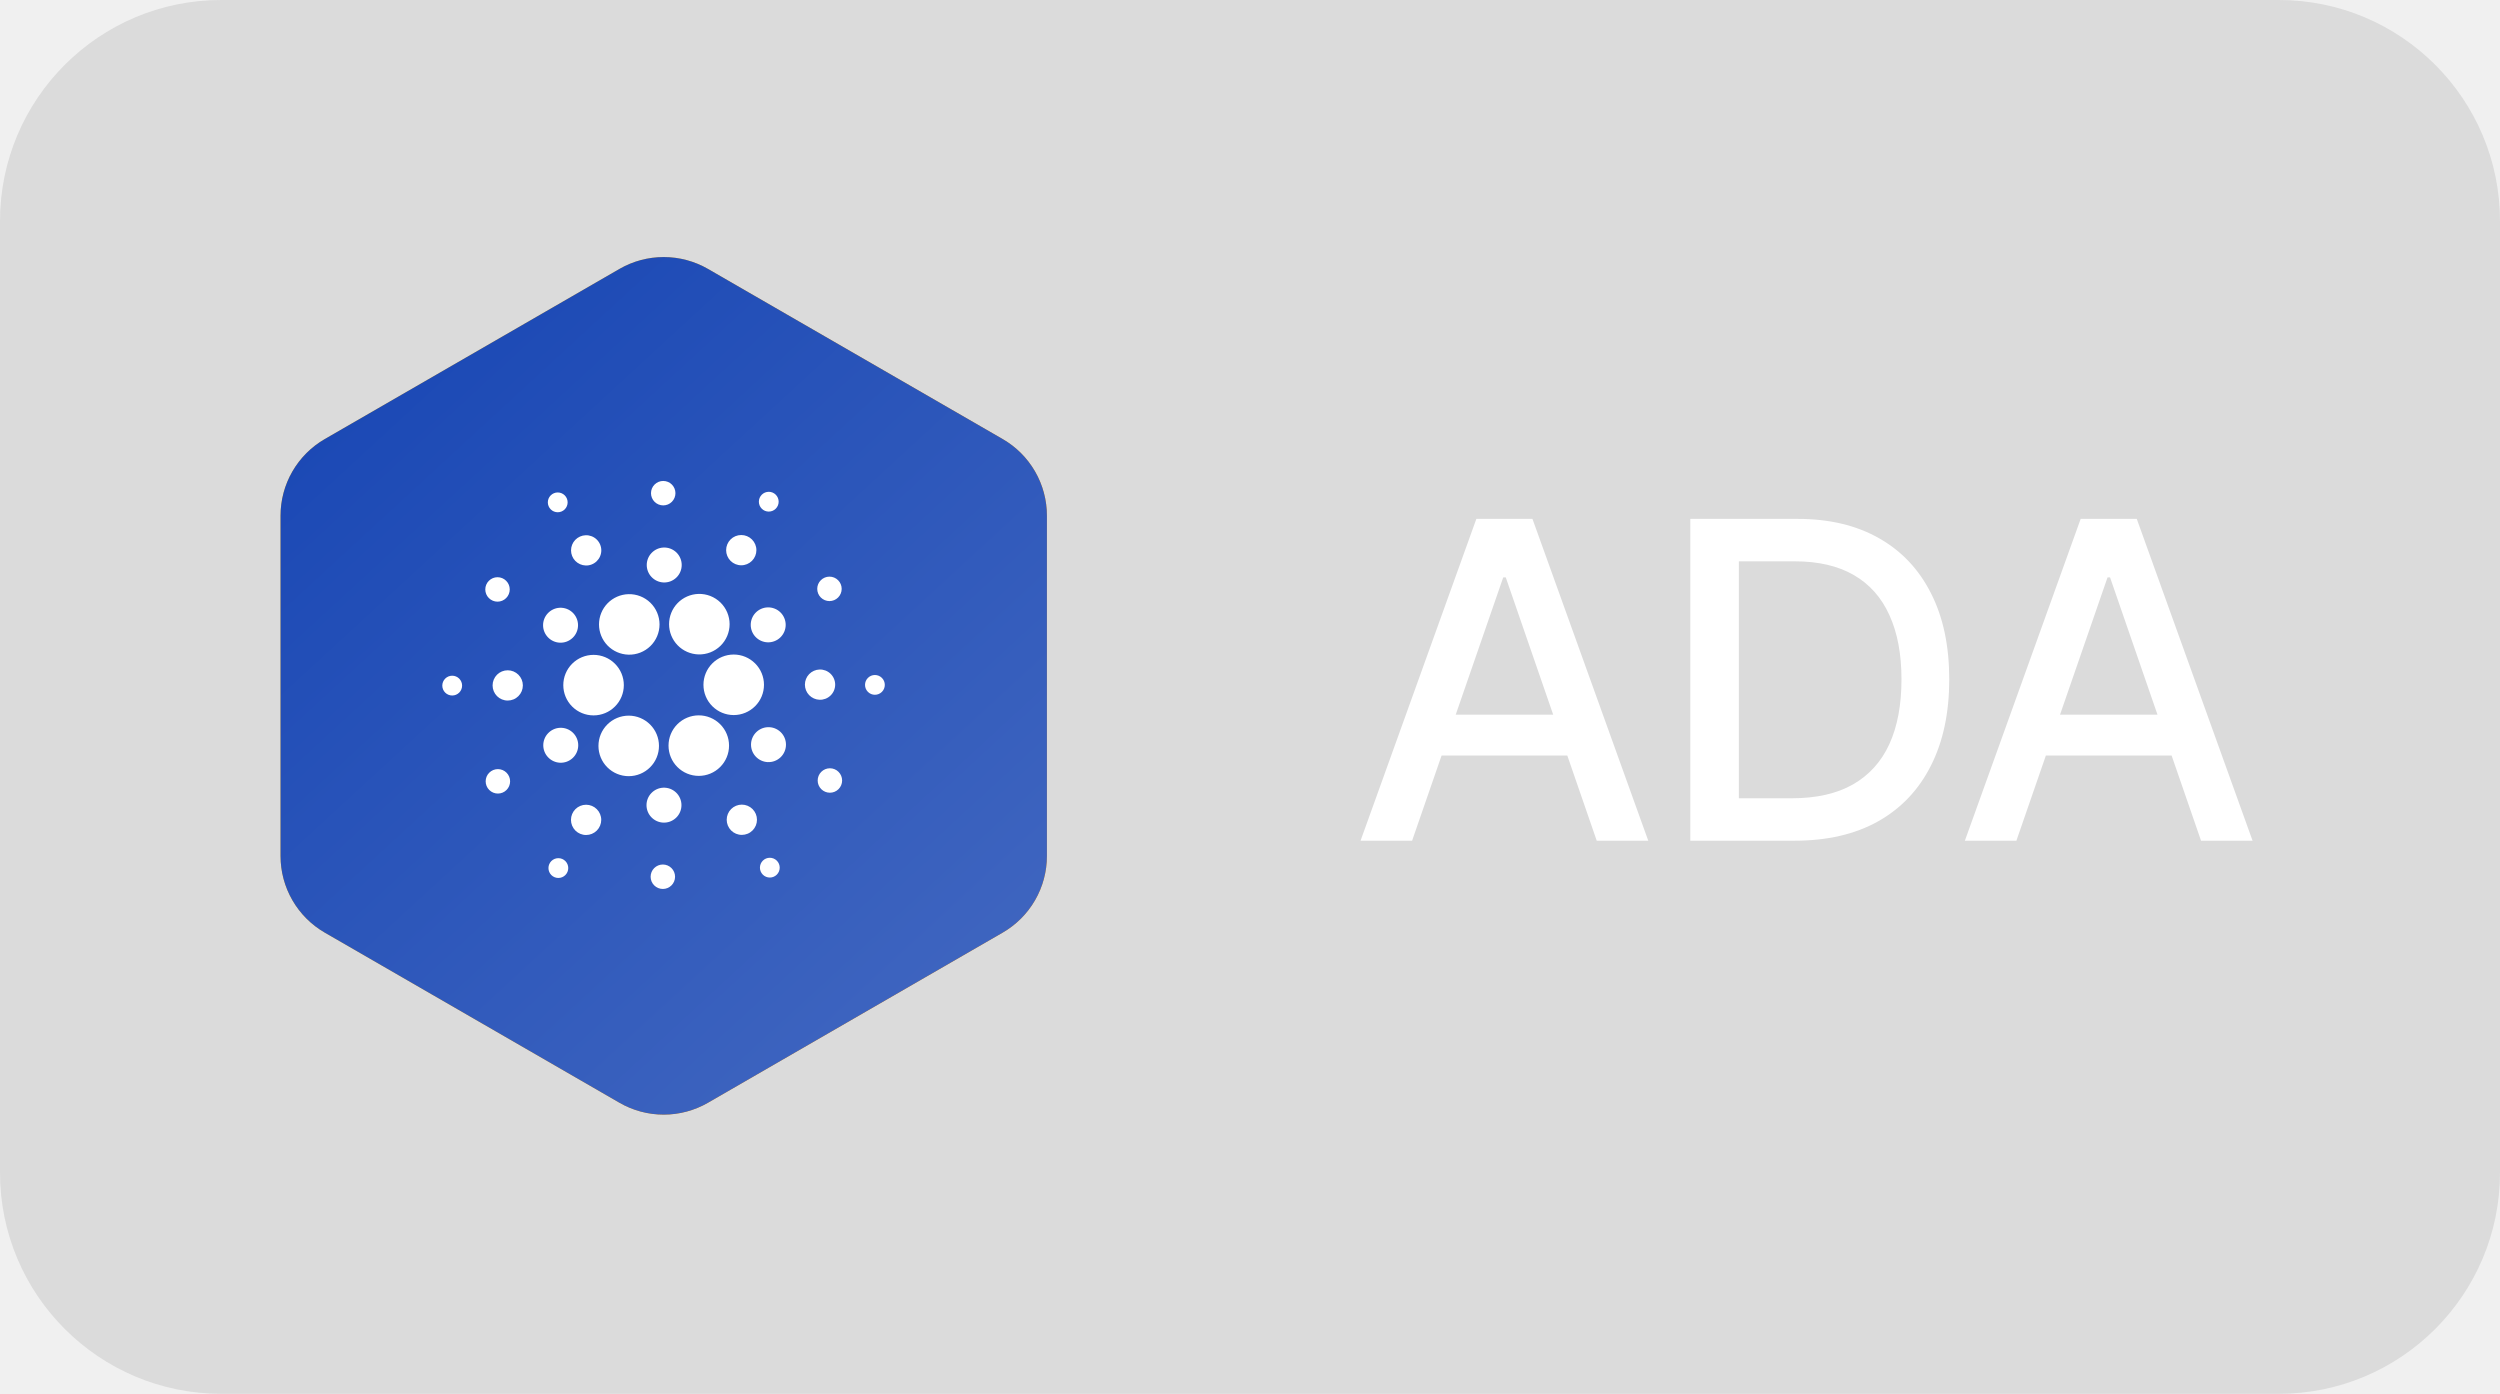
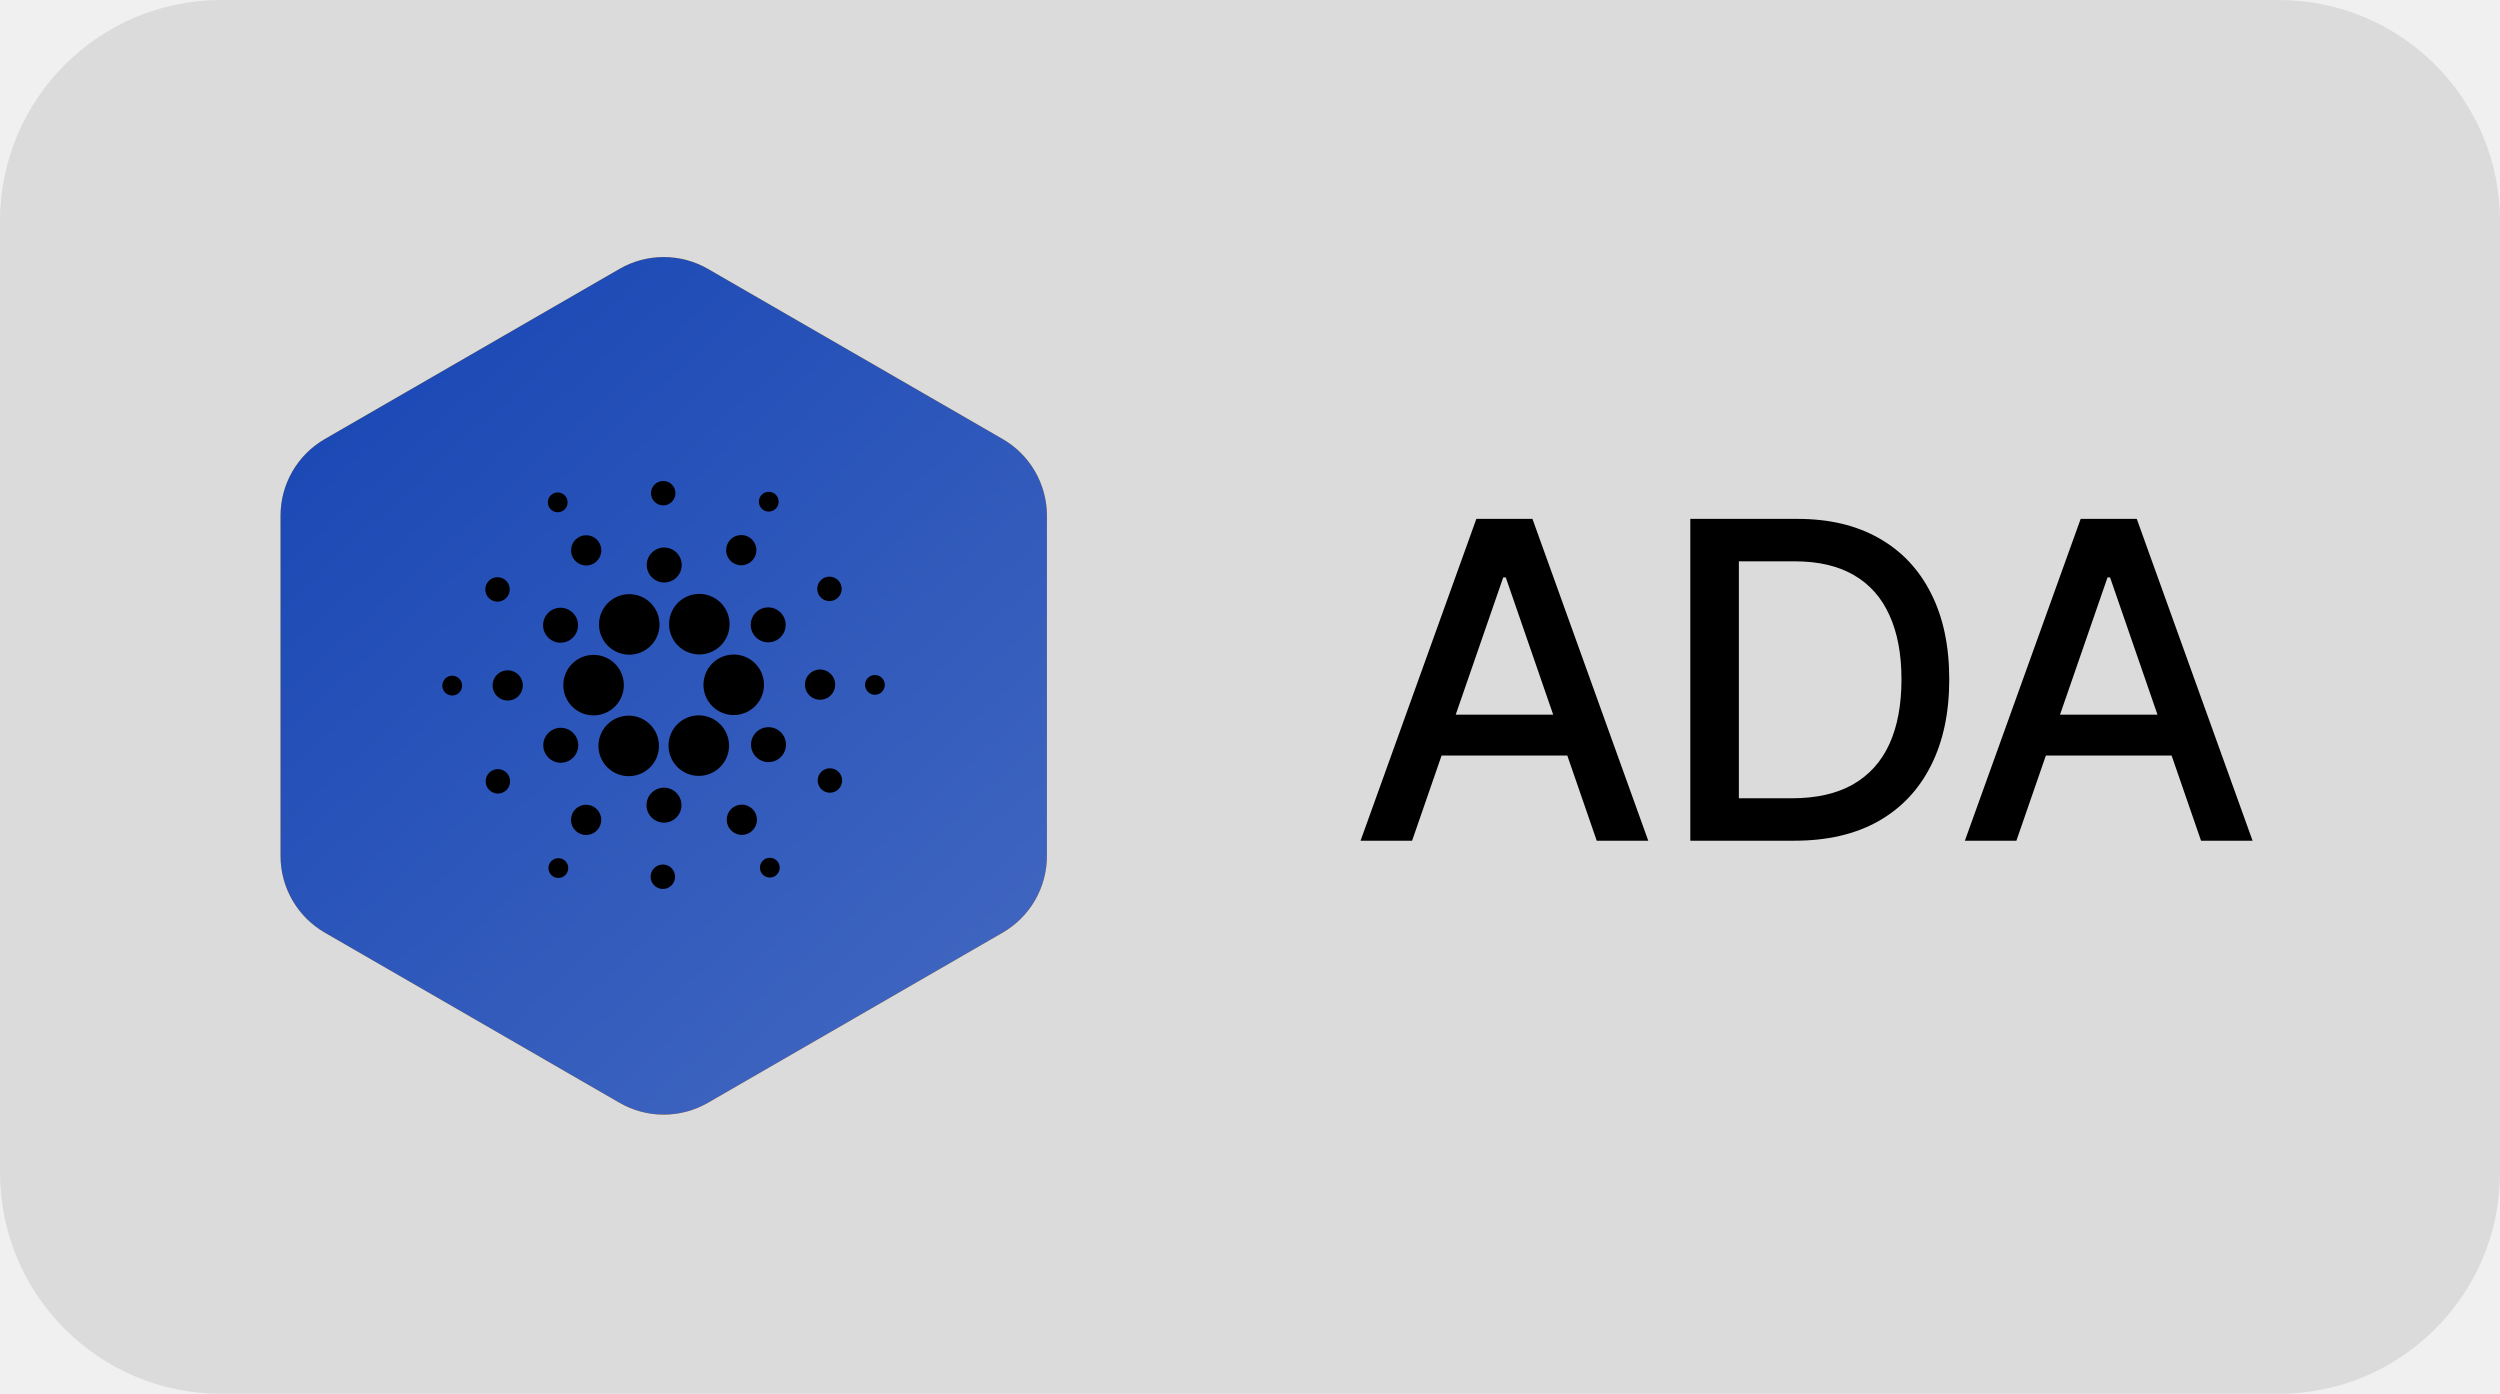
<svg xmlns="http://www.w3.org/2000/svg" width="113" height="63" viewBox="0 0 113 63" fill="none">
  <rect width="113" height="63" rx="10" fill="#3C3D3F" fill-opacity="0.12" />
-   <path d="M63.827 38H61.497L66.731 23.454H69.267L74.501 38H72.172L68.06 26.097H67.946L63.827 38ZM64.217 32.304H71.774V34.151H64.217V32.304ZM81.111 38H76.402V23.454H81.26C82.685 23.454 83.909 23.746 84.932 24.328C85.954 24.906 86.738 25.737 87.283 26.821C87.832 27.901 88.106 29.195 88.106 30.706C88.106 32.221 87.829 33.523 87.275 34.612C86.726 35.701 85.931 36.539 84.889 37.126C83.847 37.709 82.588 38 81.111 38ZM78.597 36.082H80.99C82.098 36.082 83.019 35.874 83.753 35.457C84.487 35.036 85.036 34.428 85.4 33.632C85.765 32.832 85.947 31.857 85.947 30.706C85.947 29.565 85.765 28.597 85.4 27.801C85.041 27.006 84.503 26.402 83.788 25.99C83.073 25.578 82.186 25.372 81.125 25.372H78.597V36.082ZM91.141 38H88.812L94.046 23.454H96.582L101.816 38H99.487L95.374 26.097H95.261L91.141 38ZM91.532 32.304H99.089V34.151H91.532V32.304Z" fill="white" />
+   <path d="M63.827 38H61.497L66.731 23.454H69.267L74.501 38H72.172L68.06 26.097H67.946L63.827 38ZM64.217 32.304H71.774V34.151H64.217V32.304ZM81.111 38H76.402V23.454H81.26C82.685 23.454 83.909 23.746 84.932 24.328C85.954 24.906 86.738 25.737 87.283 26.821C87.832 27.901 88.106 29.195 88.106 30.706C88.106 32.221 87.829 33.523 87.275 34.612C86.726 35.701 85.931 36.539 84.889 37.126C83.847 37.709 82.588 38 81.111 38ZM78.597 36.082H80.99C82.098 36.082 83.019 35.874 83.753 35.457C84.487 35.036 85.036 34.428 85.4 33.632C85.765 32.832 85.947 31.857 85.947 30.706C85.947 29.565 85.765 28.597 85.4 27.801C85.041 27.006 84.503 26.402 83.788 25.99C83.073 25.578 82.186 25.372 81.125 25.372H78.597V36.082ZM91.141 38H88.812L94.046 23.454H96.582L101.816 38H99.487L95.374 26.097H95.261L91.141 38ZM91.532 32.304H99.089V34.151H91.532V32.304Z" fill="black" />
  <path fill-rule="evenodd" clip-rule="evenodd" d="M32 12.155L45.32 19.845C45.928 20.196 46.433 20.701 46.784 21.309C47.135 21.917 47.32 22.607 47.32 23.309V38.691C47.32 39.393 47.135 40.083 46.784 40.691C46.433 41.299 45.928 41.804 45.32 42.155L32 49.845C31.392 50.196 30.702 50.381 30 50.381C29.297 50.381 28.608 50.196 28 49.845L14.68 42.155C14.072 41.804 13.567 41.299 13.216 40.691C12.864 40.083 12.68 39.393 12.68 38.691V23.309C12.68 22.607 12.864 21.917 13.216 21.309C13.567 20.701 14.072 20.196 14.68 19.845L28 12.155C28.608 11.804 29.297 11.619 30 11.619C30.702 11.619 31.392 11.804 32 12.155Z" fill="url(#paint0_linear_0_1201)" />
-   <path fill-rule="evenodd" clip-rule="evenodd" d="M34.196 37.417C33.02 37.842 31.929 37.681 31.444 37.617C31.205 37.586 30.801 37.512 30.37 37.423L29.655 40.09L28.013 39.65L28.716 37.026L27.466 36.691L26.763 39.315L25.121 38.875L25.824 36.251L22.594 35.385L23.46 33.503L24.442 33.767C24.772 33.855 24.918 33.861 25.091 33.768C25.264 33.674 25.348 33.483 25.391 33.322L27.211 26.528C27.326 26.102 27.322 25.978 27.185 25.707C27.048 25.435 26.595 25.283 26.336 25.214L25.387 24.959L25.844 23.255L29.074 24.12L29.779 21.488L31.421 21.928L30.716 24.56L31.966 24.895L32.672 22.263L34.314 22.703L33.6 25.367C34.804 25.771 35.653 26.248 36.29 27.049C37.115 28.084 36.708 29.389 36.6 29.698C36.493 30.006 36.193 30.575 35.812 30.892C35.431 31.21 34.651 31.42 34.651 31.42C34.651 31.42 35.403 31.803 35.851 32.375C36.297 32.947 36.513 33.802 36.197 34.885C35.883 35.969 35.37 36.991 34.196 37.417ZM30.788 31.717C30.177 31.521 29.558 31.355 28.932 31.22L27.988 34.742C27.988 34.742 29.071 35.057 29.815 35.199C30.558 35.34 31.359 35.358 31.791 35.251C32.221 35.144 32.761 34.943 32.977 34.138C33.193 33.332 32.747 32.851 32.48 32.615C32.215 32.379 31.587 31.989 30.788 31.718V31.717ZM30.735 29.952C31.34 30.089 32.014 30.122 32.542 29.992C33.07 29.862 33.438 29.532 33.583 28.93C33.728 28.328 33.465 27.714 32.845 27.326C32.225 26.938 31.777 26.801 31.265 26.656C30.753 26.511 30.219 26.416 30.219 26.416L29.369 29.586C29.369 29.586 30.131 29.814 30.735 29.952Z" fill="white" />
+   <path fill-rule="evenodd" clip-rule="evenodd" d="M34.196 37.417C33.02 37.842 31.929 37.681 31.444 37.617C31.205 37.586 30.801 37.512 30.37 37.423L29.655 40.09L28.013 39.65L28.716 37.026L27.466 36.691L26.763 39.315L25.121 38.875L25.824 36.251L22.594 35.385L23.46 33.503L24.442 33.767C24.772 33.855 24.918 33.861 25.091 33.768C25.264 33.674 25.348 33.483 25.391 33.322L27.211 26.528C27.326 26.102 27.322 25.978 27.185 25.707C27.048 25.435 26.595 25.283 26.336 25.214L25.387 24.959L25.844 23.255L29.074 24.12L29.779 21.488L31.421 21.928L30.716 24.56L31.966 24.895L32.672 22.263L34.314 22.703L33.6 25.367C34.804 25.771 35.653 26.248 36.29 27.049C37.115 28.084 36.708 29.389 36.6 29.698C36.493 30.006 36.193 30.575 35.812 30.892C35.431 31.21 34.651 31.42 34.651 31.42C34.651 31.42 35.403 31.803 35.851 32.375C36.297 32.947 36.513 33.802 36.197 34.885C35.883 35.969 35.37 36.991 34.196 37.417ZM30.788 31.717C30.177 31.521 29.558 31.355 28.932 31.22L27.988 34.742C27.988 34.742 29.071 35.057 29.815 35.199C30.558 35.34 31.359 35.358 31.791 35.251C32.221 35.144 32.761 34.943 32.977 34.138C33.193 33.332 32.747 32.851 32.48 32.615C32.215 32.379 31.587 31.989 30.788 31.718V31.717ZM30.735 29.952C31.34 30.089 32.014 30.122 32.542 29.992C33.07 29.862 33.438 29.532 33.583 28.93C33.728 28.328 33.465 27.714 32.845 27.326C32.225 26.938 31.777 26.801 31.265 26.656C30.753 26.511 30.219 26.416 30.219 26.416L29.369 29.586C29.369 29.586 30.131 29.814 30.735 29.952Z" fill="black" />
  <path fill-rule="evenodd" clip-rule="evenodd" d="M32 12.155L45.32 19.845C45.928 20.196 46.433 20.701 46.784 21.309C47.135 21.917 47.32 22.607 47.32 23.309V38.691C47.32 39.393 47.135 40.083 46.784 40.691C46.433 41.299 45.928 41.804 45.32 42.155L32 49.845C31.392 50.196 30.702 50.381 30 50.381C29.297 50.381 28.608 50.196 28 49.845L14.68 42.155C14.072 41.804 13.567 41.299 13.216 40.691C12.864 40.083 12.68 39.393 12.68 38.691V23.309C12.68 22.607 12.864 21.917 13.216 21.309C13.567 20.701 14.072 20.196 14.68 19.845L28 12.155C28.608 11.804 29.297 11.619 30 11.619C30.702 11.619 31.392 11.804 32 12.155Z" fill="url(#paint1_linear_0_1201)" />
-   <path d="M29.961 39.076C30.107 39.076 30.248 39.134 30.351 39.238C30.455 39.341 30.513 39.482 30.513 39.629C30.513 39.775 30.455 39.916 30.351 40.019C30.248 40.123 30.107 40.181 29.961 40.181C29.814 40.181 29.674 40.123 29.57 40.019C29.466 39.916 29.408 39.775 29.408 39.629C29.408 39.482 29.466 39.341 29.57 39.238C29.674 39.134 29.814 39.076 29.961 39.076ZM25.238 38.789C25.356 38.789 25.47 38.836 25.554 38.92C25.638 39.004 25.685 39.118 25.685 39.236C25.685 39.355 25.638 39.469 25.554 39.553C25.47 39.637 25.356 39.684 25.238 39.684C25.119 39.684 25.005 39.637 24.921 39.553C24.837 39.469 24.79 39.355 24.79 39.236C24.79 39.118 24.837 39.004 24.921 38.92C25.005 38.836 25.119 38.789 25.238 38.789ZM34.796 38.771C34.854 38.771 34.913 38.783 34.967 38.805C35.021 38.828 35.07 38.86 35.112 38.902C35.153 38.943 35.186 38.993 35.209 39.047C35.231 39.101 35.243 39.159 35.243 39.218C35.243 39.277 35.231 39.335 35.209 39.389C35.186 39.443 35.153 39.493 35.112 39.534C35.07 39.576 35.021 39.608 34.967 39.631C34.913 39.654 34.854 39.665 34.796 39.665C34.677 39.665 34.563 39.618 34.48 39.534C34.396 39.45 34.349 39.337 34.349 39.218C34.349 39.099 34.396 38.986 34.48 38.902C34.563 38.818 34.677 38.771 34.796 38.771ZM26.492 36.374C26.673 36.374 26.847 36.446 26.975 36.574C27.104 36.703 27.176 36.877 27.176 37.058C27.176 37.239 27.104 37.413 26.975 37.542C26.847 37.67 26.673 37.742 26.492 37.742C26.31 37.742 26.136 37.67 26.008 37.542C25.88 37.413 25.808 37.239 25.808 37.058C25.808 36.877 25.88 36.703 26.008 36.574C26.136 36.446 26.31 36.374 26.492 36.374ZM33.531 36.369C33.62 36.369 33.709 36.387 33.792 36.421C33.875 36.456 33.951 36.506 34.014 36.569C34.078 36.633 34.128 36.708 34.163 36.791C34.197 36.874 34.215 36.963 34.215 37.053C34.215 37.143 34.197 37.232 34.163 37.315C34.128 37.398 34.078 37.473 34.014 37.537C33.951 37.6 33.875 37.651 33.792 37.685C33.709 37.719 33.62 37.737 33.531 37.737C33.349 37.737 33.175 37.665 33.047 37.537C32.919 37.408 32.847 37.234 32.847 37.053C32.847 36.872 32.919 36.698 33.047 36.569C33.175 36.441 33.349 36.369 33.531 36.369ZM29.973 35.604C30.08 35.599 30.187 35.615 30.287 35.652C30.387 35.69 30.479 35.747 30.557 35.821C30.634 35.894 30.696 35.983 30.738 36.081C30.781 36.18 30.802 36.286 30.802 36.393C30.802 36.5 30.781 36.606 30.738 36.705C30.696 36.803 30.634 36.892 30.557 36.965C30.479 37.039 30.387 37.096 30.287 37.134C30.187 37.171 30.08 37.187 29.973 37.182C29.77 37.172 29.58 37.084 29.44 36.937C29.3 36.791 29.222 36.596 29.222 36.393C29.222 36.19 29.3 35.995 29.44 35.849C29.58 35.702 29.77 35.614 29.973 35.604ZM22.505 34.764C22.651 34.764 22.792 34.822 22.895 34.926C22.999 35.029 23.057 35.17 23.057 35.316C23.057 35.463 22.999 35.604 22.895 35.707C22.792 35.811 22.651 35.869 22.505 35.869C22.358 35.869 22.218 35.811 22.114 35.707C22.01 35.604 21.952 35.463 21.952 35.316C21.952 35.17 22.01 35.029 22.114 34.926C22.218 34.822 22.358 34.764 22.505 34.764ZM37.512 34.726C37.658 34.726 37.799 34.784 37.902 34.888C38.006 34.992 38.064 35.132 38.064 35.279C38.064 35.425 38.006 35.566 37.902 35.669C37.799 35.773 37.658 35.831 37.512 35.831C37.365 35.831 37.225 35.773 37.121 35.669C37.017 35.566 36.959 35.425 36.959 35.279C36.959 35.132 37.017 34.992 37.121 34.888C37.225 34.784 37.365 34.726 37.512 34.726ZM28.418 32.347C28.78 32.347 29.128 32.491 29.385 32.748C29.642 33.004 29.786 33.352 29.786 33.715C29.786 34.078 29.642 34.426 29.385 34.682C29.128 34.939 28.78 35.083 28.418 35.083C28.055 35.083 27.707 34.939 27.45 34.682C27.194 34.426 27.05 34.078 27.05 33.715C27.05 33.352 27.194 33.004 27.45 32.748C27.707 32.491 28.055 32.347 28.418 32.347ZM31.585 32.334C31.948 32.334 32.295 32.478 32.552 32.735C32.809 32.991 32.953 33.339 32.953 33.702C32.953 34.065 32.809 34.413 32.552 34.669C32.295 34.926 31.948 35.07 31.585 35.07C31.222 35.07 30.874 34.926 30.617 34.669C30.361 34.413 30.217 34.065 30.217 33.702C30.217 33.339 30.361 32.991 30.617 32.735C30.874 32.478 31.222 32.334 31.585 32.334ZM25.307 32.897C25.414 32.892 25.521 32.908 25.621 32.945C25.721 32.983 25.813 33.04 25.891 33.114C25.968 33.187 26.03 33.276 26.072 33.374C26.115 33.473 26.136 33.579 26.136 33.686C26.136 33.793 26.115 33.899 26.072 33.998C26.03 34.096 25.968 34.185 25.891 34.258C25.813 34.332 25.721 34.389 25.621 34.427C25.521 34.464 25.414 34.48 25.307 34.475C25.104 34.465 24.914 34.377 24.774 34.23C24.634 34.084 24.556 33.889 24.556 33.686C24.556 33.483 24.634 33.288 24.774 33.142C24.914 32.995 25.104 32.907 25.307 32.897ZM34.697 32.869C34.804 32.864 34.911 32.88 35.011 32.917C35.111 32.955 35.203 33.012 35.281 33.086C35.358 33.159 35.42 33.248 35.462 33.346C35.505 33.445 35.526 33.551 35.526 33.658C35.526 33.765 35.505 33.871 35.462 33.969C35.42 34.068 35.358 34.157 35.281 34.23C35.203 34.304 35.111 34.361 35.011 34.399C34.911 34.436 34.804 34.452 34.697 34.447C34.494 34.437 34.304 34.349 34.164 34.202C34.024 34.056 33.946 33.861 33.946 33.658C33.946 33.455 34.024 33.261 34.164 33.114C34.304 32.967 34.494 32.879 34.697 32.869ZM26.829 29.6C27.192 29.6 27.54 29.744 27.796 30.001C28.053 30.257 28.197 30.605 28.197 30.968C28.197 31.331 28.053 31.679 27.796 31.935C27.54 32.192 27.192 32.336 26.829 32.336C26.466 32.336 26.118 32.192 25.861 31.935C25.605 31.679 25.461 31.331 25.461 30.968C25.461 30.605 25.605 30.257 25.861 30.001C26.118 29.744 26.466 29.6 26.829 29.6ZM33.164 29.585C33.526 29.585 33.874 29.729 34.131 29.986C34.388 30.242 34.532 30.59 34.532 30.953C34.532 31.316 34.388 31.664 34.131 31.92C33.874 32.177 33.526 32.321 33.164 32.321C32.801 32.321 32.453 32.177 32.196 31.92C31.94 31.664 31.796 31.316 31.796 30.953C31.796 30.59 31.94 30.242 32.196 29.986C32.453 29.729 32.801 29.585 33.164 29.585ZM22.949 30.297C23.038 30.297 23.128 30.315 23.21 30.349C23.293 30.384 23.369 30.434 23.432 30.497C23.496 30.561 23.546 30.636 23.581 30.719C23.615 30.802 23.633 30.891 23.633 30.981C23.633 31.071 23.615 31.16 23.581 31.243C23.546 31.326 23.496 31.401 23.432 31.465C23.369 31.528 23.293 31.579 23.21 31.613C23.128 31.647 23.038 31.665 22.949 31.665C22.767 31.665 22.593 31.593 22.465 31.465C22.337 31.336 22.265 31.162 22.265 30.981C22.265 30.8 22.337 30.626 22.465 30.497C22.593 30.369 22.767 30.297 22.949 30.297ZM37.04 30.262C37.132 30.259 37.223 30.274 37.309 30.306C37.395 30.339 37.474 30.389 37.54 30.453C37.606 30.517 37.659 30.593 37.695 30.678C37.731 30.762 37.75 30.854 37.75 30.945C37.75 31.038 37.731 31.129 37.695 31.213C37.659 31.298 37.606 31.375 37.54 31.438C37.474 31.502 37.395 31.552 37.309 31.585C37.223 31.617 37.132 31.633 37.04 31.629C36.863 31.622 36.696 31.547 36.573 31.42C36.45 31.292 36.382 31.122 36.382 30.945C36.382 30.769 36.45 30.599 36.573 30.471C36.696 30.344 36.863 30.269 37.04 30.262ZM20.44 30.542C20.558 30.542 20.672 30.589 20.756 30.673C20.84 30.757 20.887 30.871 20.887 30.989C20.887 31.108 20.84 31.222 20.756 31.306C20.672 31.39 20.558 31.437 20.44 31.437C20.321 31.437 20.207 31.39 20.123 31.306C20.039 31.222 19.992 31.108 19.992 30.989C19.992 30.871 20.039 30.757 20.123 30.673C20.207 30.589 20.321 30.542 20.44 30.542ZM39.546 30.51C39.664 30.51 39.778 30.557 39.862 30.641C39.946 30.725 39.993 30.838 39.993 30.957C39.993 31.076 39.946 31.189 39.862 31.273C39.778 31.357 39.664 31.404 39.546 31.404C39.427 31.404 39.313 31.357 39.23 31.273C39.146 31.189 39.099 31.076 39.099 30.957C39.099 30.838 39.146 30.725 39.23 30.641C39.313 30.557 39.427 30.51 39.546 30.51ZM28.406 26.856C28.588 26.851 28.77 26.883 28.94 26.949C29.111 27.016 29.266 27.116 29.397 27.243C29.528 27.371 29.632 27.523 29.703 27.692C29.774 27.86 29.811 28.041 29.811 28.224C29.811 28.406 29.774 28.587 29.703 28.756C29.632 28.924 29.528 29.076 29.397 29.204C29.266 29.331 29.111 29.431 28.94 29.498C28.77 29.564 28.588 29.596 28.406 29.591C28.049 29.581 27.711 29.433 27.462 29.178C27.214 28.922 27.075 28.58 27.075 28.224C27.075 27.867 27.214 27.525 27.462 27.269C27.711 27.014 28.049 26.866 28.406 26.856ZM31.573 26.845C31.755 26.84 31.937 26.872 32.107 26.938C32.278 27.005 32.433 27.105 32.564 27.232C32.695 27.36 32.799 27.512 32.87 27.68C32.941 27.849 32.978 28.03 32.978 28.212C32.978 28.395 32.941 28.576 32.87 28.745C32.799 28.913 32.695 29.065 32.564 29.193C32.433 29.32 32.278 29.42 32.107 29.487C31.937 29.553 31.755 29.585 31.573 29.58C31.216 29.57 30.878 29.422 30.629 29.167C30.381 28.911 30.242 28.569 30.242 28.212C30.242 27.856 30.381 27.514 30.629 27.258C30.878 27.003 31.216 26.855 31.573 26.845ZM25.298 27.471C25.405 27.466 25.512 27.482 25.612 27.519C25.712 27.556 25.804 27.614 25.882 27.688C25.959 27.761 26.021 27.85 26.063 27.948C26.106 28.047 26.127 28.153 26.127 28.26C26.127 28.367 26.106 28.473 26.063 28.572C26.021 28.67 25.959 28.759 25.882 28.832C25.804 28.906 25.712 28.963 25.612 29.001C25.512 29.038 25.405 29.054 25.298 29.049C25.095 29.039 24.905 28.951 24.765 28.804C24.625 28.657 24.547 28.463 24.547 28.26C24.547 28.057 24.625 27.863 24.765 27.716C24.905 27.569 25.095 27.481 25.298 27.471ZM34.695 27.454C34.801 27.45 34.906 27.468 35.005 27.506C35.105 27.544 35.195 27.601 35.271 27.675C35.348 27.749 35.408 27.837 35.45 27.935C35.491 28.032 35.513 28.137 35.513 28.244C35.513 28.35 35.491 28.455 35.45 28.552C35.408 28.65 35.348 28.738 35.271 28.812C35.195 28.886 35.105 28.943 35.005 28.981C34.906 29.019 34.801 29.037 34.695 29.033C34.49 29.026 34.296 28.939 34.154 28.792C34.012 28.645 33.933 28.448 33.933 28.244C33.933 28.039 34.012 27.842 34.154 27.695C34.296 27.548 34.49 27.461 34.695 27.454ZM22.488 26.09C22.634 26.09 22.775 26.148 22.878 26.252C22.982 26.355 23.04 26.496 23.04 26.642C23.04 26.789 22.982 26.93 22.878 27.033C22.775 27.137 22.634 27.195 22.488 27.195C22.341 27.195 22.201 27.137 22.097 27.033C21.993 26.93 21.935 26.789 21.935 26.642C21.935 26.496 21.993 26.355 22.097 26.252C22.201 26.148 22.341 26.09 22.488 26.09ZM37.492 26.064C37.638 26.064 37.779 26.122 37.882 26.226C37.986 26.329 38.044 26.47 38.044 26.616C38.044 26.763 37.986 26.904 37.882 27.007C37.779 27.111 37.638 27.169 37.492 27.169C37.345 27.169 37.205 27.111 37.101 27.007C36.997 26.904 36.939 26.763 36.939 26.616C36.939 26.47 36.997 26.329 37.101 26.226C37.205 26.122 37.345 26.064 37.492 26.064ZM29.984 24.749C30.091 24.744 30.198 24.76 30.298 24.797C30.398 24.834 30.49 24.892 30.568 24.965C30.645 25.039 30.707 25.128 30.749 25.227C30.792 25.325 30.813 25.431 30.813 25.538C30.813 25.645 30.792 25.751 30.749 25.849C30.707 25.948 30.645 26.037 30.568 26.11C30.49 26.184 30.398 26.241 30.298 26.279C30.198 26.316 30.091 26.332 29.984 26.327C29.781 26.317 29.591 26.229 29.451 26.082C29.311 25.936 29.233 25.741 29.233 25.538C29.233 25.335 29.311 25.14 29.451 24.994C29.591 24.847 29.781 24.759 29.984 24.749ZM26.469 24.193C26.561 24.189 26.652 24.205 26.738 24.237C26.824 24.27 26.903 24.32 26.969 24.384C27.035 24.448 27.088 24.524 27.124 24.609C27.16 24.693 27.179 24.785 27.179 24.877C27.179 24.968 27.16 25.06 27.124 25.144C27.088 25.229 27.035 25.305 26.969 25.369C26.903 25.433 26.824 25.483 26.738 25.516C26.652 25.549 26.561 25.564 26.469 25.56C26.292 25.553 26.125 25.478 26.002 25.351C25.879 25.223 25.811 25.053 25.811 24.877C25.811 24.7 25.879 24.53 26.002 24.402C26.125 24.275 26.292 24.2 26.469 24.193ZM33.505 24.183C33.686 24.183 33.86 24.255 33.988 24.383C34.117 24.512 34.189 24.686 34.189 24.867C34.189 25.048 34.117 25.222 33.988 25.351C33.86 25.479 33.686 25.551 33.505 25.551C33.323 25.551 33.149 25.479 33.021 25.351C32.893 25.222 32.821 25.048 32.821 24.867C32.821 24.686 32.893 24.512 33.021 24.383C33.149 24.255 33.323 24.183 33.505 24.183ZM25.21 22.259C25.328 22.259 25.442 22.306 25.526 22.39C25.61 22.474 25.657 22.588 25.657 22.706C25.657 22.825 25.61 22.939 25.526 23.023C25.442 23.107 25.328 23.154 25.21 23.154C25.091 23.154 24.977 23.107 24.893 23.023C24.809 22.939 24.762 22.825 24.762 22.706C24.762 22.588 24.809 22.474 24.893 22.39C24.977 22.306 25.091 22.259 25.21 22.259ZM34.748 22.229C34.866 22.229 34.98 22.276 35.064 22.36C35.148 22.444 35.195 22.558 35.195 22.677C35.195 22.795 35.148 22.909 35.064 22.993C34.98 23.077 34.866 23.124 34.748 23.124C34.629 23.124 34.515 23.077 34.432 22.993C34.348 22.909 34.301 22.796 34.301 22.677C34.301 22.558 34.348 22.445 34.432 22.361C34.515 22.277 34.629 22.23 34.748 22.23V22.229ZM29.978 21.739C30.124 21.739 30.265 21.797 30.368 21.901C30.472 22.005 30.53 22.145 30.53 22.291C30.53 22.438 30.472 22.579 30.368 22.682C30.265 22.786 30.124 22.844 29.978 22.844C29.831 22.844 29.691 22.786 29.587 22.682C29.483 22.579 29.425 22.438 29.425 22.291C29.425 22.145 29.483 22.005 29.587 21.901C29.691 21.797 29.831 21.739 29.978 21.739Z" fill="white" />
+   <path d="M29.961 39.076C30.107 39.076 30.248 39.134 30.351 39.238C30.455 39.341 30.513 39.482 30.513 39.629C30.513 39.775 30.455 39.916 30.351 40.019C30.248 40.123 30.107 40.181 29.961 40.181C29.814 40.181 29.674 40.123 29.57 40.019C29.466 39.916 29.408 39.775 29.408 39.629C29.408 39.482 29.466 39.341 29.57 39.238C29.674 39.134 29.814 39.076 29.961 39.076ZM25.238 38.789C25.356 38.789 25.47 38.836 25.554 38.92C25.638 39.004 25.685 39.118 25.685 39.236C25.685 39.355 25.638 39.469 25.554 39.553C25.47 39.637 25.356 39.684 25.238 39.684C25.119 39.684 25.005 39.637 24.921 39.553C24.837 39.469 24.79 39.355 24.79 39.236C24.79 39.118 24.837 39.004 24.921 38.92C25.005 38.836 25.119 38.789 25.238 38.789ZM34.796 38.771C34.854 38.771 34.913 38.783 34.967 38.805C35.021 38.828 35.07 38.86 35.112 38.902C35.153 38.943 35.186 38.993 35.209 39.047C35.231 39.101 35.243 39.159 35.243 39.218C35.243 39.277 35.231 39.335 35.209 39.389C35.186 39.443 35.153 39.493 35.112 39.534C35.07 39.576 35.021 39.608 34.967 39.631C34.913 39.654 34.854 39.665 34.796 39.665C34.677 39.665 34.563 39.618 34.48 39.534C34.396 39.45 34.349 39.337 34.349 39.218C34.349 39.099 34.396 38.986 34.48 38.902C34.563 38.818 34.677 38.771 34.796 38.771ZM26.492 36.374C26.673 36.374 26.847 36.446 26.975 36.574C27.104 36.703 27.176 36.877 27.176 37.058C27.176 37.239 27.104 37.413 26.975 37.542C26.847 37.67 26.673 37.742 26.492 37.742C26.31 37.742 26.136 37.67 26.008 37.542C25.88 37.413 25.808 37.239 25.808 37.058C25.808 36.877 25.88 36.703 26.008 36.574C26.136 36.446 26.31 36.374 26.492 36.374ZM33.531 36.369C33.62 36.369 33.709 36.387 33.792 36.421C33.875 36.456 33.951 36.506 34.014 36.569C34.078 36.633 34.128 36.708 34.163 36.791C34.197 36.874 34.215 36.963 34.215 37.053C34.215 37.143 34.197 37.232 34.163 37.315C34.128 37.398 34.078 37.473 34.014 37.537C33.951 37.6 33.875 37.651 33.792 37.685C33.709 37.719 33.62 37.737 33.531 37.737C33.349 37.737 33.175 37.665 33.047 37.537C32.919 37.408 32.847 37.234 32.847 37.053C32.847 36.872 32.919 36.698 33.047 36.569C33.175 36.441 33.349 36.369 33.531 36.369ZM29.973 35.604C30.08 35.599 30.187 35.615 30.287 35.652C30.387 35.69 30.479 35.747 30.557 35.821C30.634 35.894 30.696 35.983 30.738 36.081C30.781 36.18 30.802 36.286 30.802 36.393C30.802 36.5 30.781 36.606 30.738 36.705C30.696 36.803 30.634 36.892 30.557 36.965C30.479 37.039 30.387 37.096 30.287 37.134C30.187 37.171 30.08 37.187 29.973 37.182C29.77 37.172 29.58 37.084 29.44 36.937C29.3 36.791 29.222 36.596 29.222 36.393C29.222 36.19 29.3 35.995 29.44 35.849C29.58 35.702 29.77 35.614 29.973 35.604ZM22.505 34.764C22.651 34.764 22.792 34.822 22.895 34.926C22.999 35.029 23.057 35.17 23.057 35.316C23.057 35.463 22.999 35.604 22.895 35.707C22.792 35.811 22.651 35.869 22.505 35.869C22.358 35.869 22.218 35.811 22.114 35.707C22.01 35.604 21.952 35.463 21.952 35.316C21.952 35.17 22.01 35.029 22.114 34.926C22.218 34.822 22.358 34.764 22.505 34.764ZM37.512 34.726C37.658 34.726 37.799 34.784 37.902 34.888C38.006 34.992 38.064 35.132 38.064 35.279C38.064 35.425 38.006 35.566 37.902 35.669C37.799 35.773 37.658 35.831 37.512 35.831C37.365 35.831 37.225 35.773 37.121 35.669C37.017 35.566 36.959 35.425 36.959 35.279C36.959 35.132 37.017 34.992 37.121 34.888C37.225 34.784 37.365 34.726 37.512 34.726ZM28.418 32.347C28.78 32.347 29.128 32.491 29.385 32.748C29.642 33.004 29.786 33.352 29.786 33.715C29.786 34.078 29.642 34.426 29.385 34.682C29.128 34.939 28.78 35.083 28.418 35.083C28.055 35.083 27.707 34.939 27.45 34.682C27.194 34.426 27.05 34.078 27.05 33.715C27.05 33.352 27.194 33.004 27.45 32.748C27.707 32.491 28.055 32.347 28.418 32.347ZM31.585 32.334C31.948 32.334 32.295 32.478 32.552 32.735C32.809 32.991 32.953 33.339 32.953 33.702C32.953 34.065 32.809 34.413 32.552 34.669C32.295 34.926 31.948 35.07 31.585 35.07C31.222 35.07 30.874 34.926 30.617 34.669C30.361 34.413 30.217 34.065 30.217 33.702C30.217 33.339 30.361 32.991 30.617 32.735C30.874 32.478 31.222 32.334 31.585 32.334ZM25.307 32.897C25.414 32.892 25.521 32.908 25.621 32.945C25.721 32.983 25.813 33.04 25.891 33.114C25.968 33.187 26.03 33.276 26.072 33.374C26.115 33.473 26.136 33.579 26.136 33.686C26.136 33.793 26.115 33.899 26.072 33.998C26.03 34.096 25.968 34.185 25.891 34.258C25.813 34.332 25.721 34.389 25.621 34.427C25.521 34.464 25.414 34.48 25.307 34.475C25.104 34.465 24.914 34.377 24.774 34.23C24.634 34.084 24.556 33.889 24.556 33.686C24.556 33.483 24.634 33.288 24.774 33.142C24.914 32.995 25.104 32.907 25.307 32.897ZM34.697 32.869C34.804 32.864 34.911 32.88 35.011 32.917C35.111 32.955 35.203 33.012 35.281 33.086C35.358 33.159 35.42 33.248 35.462 33.346C35.505 33.445 35.526 33.551 35.526 33.658C35.526 33.765 35.505 33.871 35.462 33.969C35.42 34.068 35.358 34.157 35.281 34.23C35.203 34.304 35.111 34.361 35.011 34.399C34.911 34.436 34.804 34.452 34.697 34.447C34.494 34.437 34.304 34.349 34.164 34.202C34.024 34.056 33.946 33.861 33.946 33.658C33.946 33.455 34.024 33.261 34.164 33.114C34.304 32.967 34.494 32.879 34.697 32.869ZM26.829 29.6C27.192 29.6 27.54 29.744 27.796 30.001C28.053 30.257 28.197 30.605 28.197 30.968C28.197 31.331 28.053 31.679 27.796 31.935C27.54 32.192 27.192 32.336 26.829 32.336C26.466 32.336 26.118 32.192 25.861 31.935C25.605 31.679 25.461 31.331 25.461 30.968C25.461 30.605 25.605 30.257 25.861 30.001C26.118 29.744 26.466 29.6 26.829 29.6ZM33.164 29.585C33.526 29.585 33.874 29.729 34.131 29.986C34.388 30.242 34.532 30.59 34.532 30.953C34.532 31.316 34.388 31.664 34.131 31.92C33.874 32.177 33.526 32.321 33.164 32.321C32.801 32.321 32.453 32.177 32.196 31.92C31.94 31.664 31.796 31.316 31.796 30.953C31.796 30.59 31.94 30.242 32.196 29.986C32.453 29.729 32.801 29.585 33.164 29.585ZM22.949 30.297C23.038 30.297 23.128 30.315 23.21 30.349C23.293 30.384 23.369 30.434 23.432 30.497C23.496 30.561 23.546 30.636 23.581 30.719C23.615 30.802 23.633 30.891 23.633 30.981C23.633 31.071 23.615 31.16 23.581 31.243C23.546 31.326 23.496 31.401 23.432 31.465C23.369 31.528 23.293 31.579 23.21 31.613C23.128 31.647 23.038 31.665 22.949 31.665C22.767 31.665 22.593 31.593 22.465 31.465C22.337 31.336 22.265 31.162 22.265 30.981C22.265 30.8 22.337 30.626 22.465 30.497C22.593 30.369 22.767 30.297 22.949 30.297ZM37.04 30.262C37.132 30.259 37.223 30.274 37.309 30.306C37.395 30.339 37.474 30.389 37.54 30.453C37.606 30.517 37.659 30.593 37.695 30.678C37.731 30.762 37.75 30.854 37.75 30.945C37.75 31.038 37.731 31.129 37.695 31.213C37.659 31.298 37.606 31.375 37.54 31.438C37.474 31.502 37.395 31.552 37.309 31.585C37.223 31.617 37.132 31.633 37.04 31.629C36.863 31.622 36.696 31.547 36.573 31.42C36.45 31.292 36.382 31.122 36.382 30.945C36.382 30.769 36.45 30.599 36.573 30.471C36.696 30.344 36.863 30.269 37.04 30.262ZM20.44 30.542C20.558 30.542 20.672 30.589 20.756 30.673C20.84 30.757 20.887 30.871 20.887 30.989C20.887 31.108 20.84 31.222 20.756 31.306C20.672 31.39 20.558 31.437 20.44 31.437C20.321 31.437 20.207 31.39 20.123 31.306C20.039 31.222 19.992 31.108 19.992 30.989C19.992 30.871 20.039 30.757 20.123 30.673C20.207 30.589 20.321 30.542 20.44 30.542ZM39.546 30.51C39.664 30.51 39.778 30.557 39.862 30.641C39.946 30.725 39.993 30.838 39.993 30.957C39.993 31.076 39.946 31.189 39.862 31.273C39.778 31.357 39.664 31.404 39.546 31.404C39.427 31.404 39.313 31.357 39.23 31.273C39.146 31.189 39.099 31.076 39.099 30.957C39.099 30.838 39.146 30.725 39.23 30.641C39.313 30.557 39.427 30.51 39.546 30.51ZM28.406 26.856C28.588 26.851 28.77 26.883 28.94 26.949C29.111 27.016 29.266 27.116 29.397 27.243C29.528 27.371 29.632 27.523 29.703 27.692C29.774 27.86 29.811 28.041 29.811 28.224C29.811 28.406 29.774 28.587 29.703 28.756C29.632 28.924 29.528 29.076 29.397 29.204C29.266 29.331 29.111 29.431 28.94 29.498C28.77 29.564 28.588 29.596 28.406 29.591C28.049 29.581 27.711 29.433 27.462 29.178C27.214 28.922 27.075 28.58 27.075 28.224C27.075 27.867 27.214 27.525 27.462 27.269C27.711 27.014 28.049 26.866 28.406 26.856ZM31.573 26.845C31.755 26.84 31.937 26.872 32.107 26.938C32.278 27.005 32.433 27.105 32.564 27.232C32.695 27.36 32.799 27.512 32.87 27.68C32.941 27.849 32.978 28.03 32.978 28.212C32.978 28.395 32.941 28.576 32.87 28.745C32.799 28.913 32.695 29.065 32.564 29.193C32.433 29.32 32.278 29.42 32.107 29.487C31.937 29.553 31.755 29.585 31.573 29.58C31.216 29.57 30.878 29.422 30.629 29.167C30.381 28.911 30.242 28.569 30.242 28.212C30.242 27.856 30.381 27.514 30.629 27.258C30.878 27.003 31.216 26.855 31.573 26.845ZM25.298 27.471C25.405 27.466 25.512 27.482 25.612 27.519C25.712 27.556 25.804 27.614 25.882 27.688C25.959 27.761 26.021 27.85 26.063 27.948C26.106 28.047 26.127 28.153 26.127 28.26C26.127 28.367 26.106 28.473 26.063 28.572C26.021 28.67 25.959 28.759 25.882 28.832C25.804 28.906 25.712 28.963 25.612 29.001C25.512 29.038 25.405 29.054 25.298 29.049C25.095 29.039 24.905 28.951 24.765 28.804C24.625 28.657 24.547 28.463 24.547 28.26C24.547 28.057 24.625 27.863 24.765 27.716C24.905 27.569 25.095 27.481 25.298 27.471ZM34.695 27.454C34.801 27.45 34.906 27.468 35.005 27.506C35.105 27.544 35.195 27.601 35.271 27.675C35.348 27.749 35.408 27.837 35.45 27.935C35.491 28.032 35.513 28.137 35.513 28.244C35.513 28.35 35.491 28.455 35.45 28.552C35.408 28.65 35.348 28.738 35.271 28.812C35.195 28.886 35.105 28.943 35.005 28.981C34.906 29.019 34.801 29.037 34.695 29.033C34.49 29.026 34.296 28.939 34.154 28.792C34.012 28.645 33.933 28.448 33.933 28.244C33.933 28.039 34.012 27.842 34.154 27.695C34.296 27.548 34.49 27.461 34.695 27.454ZM22.488 26.09C22.634 26.09 22.775 26.148 22.878 26.252C22.982 26.355 23.04 26.496 23.04 26.642C23.04 26.789 22.982 26.93 22.878 27.033C22.775 27.137 22.634 27.195 22.488 27.195C22.341 27.195 22.201 27.137 22.097 27.033C21.993 26.93 21.935 26.789 21.935 26.642C21.935 26.496 21.993 26.355 22.097 26.252C22.201 26.148 22.341 26.09 22.488 26.09ZM37.492 26.064C37.638 26.064 37.779 26.122 37.882 26.226C37.986 26.329 38.044 26.47 38.044 26.616C38.044 26.763 37.986 26.904 37.882 27.007C37.779 27.111 37.638 27.169 37.492 27.169C37.345 27.169 37.205 27.111 37.101 27.007C36.997 26.904 36.939 26.763 36.939 26.616C36.939 26.47 36.997 26.329 37.101 26.226C37.205 26.122 37.345 26.064 37.492 26.064ZM29.984 24.749C30.091 24.744 30.198 24.76 30.298 24.797C30.398 24.834 30.49 24.892 30.568 24.965C30.645 25.039 30.707 25.128 30.749 25.227C30.792 25.325 30.813 25.431 30.813 25.538C30.813 25.645 30.792 25.751 30.749 25.849C30.707 25.948 30.645 26.037 30.568 26.11C30.49 26.184 30.398 26.241 30.298 26.279C30.198 26.316 30.091 26.332 29.984 26.327C29.781 26.317 29.591 26.229 29.451 26.082C29.311 25.936 29.233 25.741 29.233 25.538C29.233 25.335 29.311 25.14 29.451 24.994C29.591 24.847 29.781 24.759 29.984 24.749ZM26.469 24.193C26.561 24.189 26.652 24.205 26.738 24.237C26.824 24.27 26.903 24.32 26.969 24.384C27.035 24.448 27.088 24.524 27.124 24.609C27.16 24.693 27.179 24.785 27.179 24.877C27.179 24.968 27.16 25.06 27.124 25.144C27.088 25.229 27.035 25.305 26.969 25.369C26.903 25.433 26.824 25.483 26.738 25.516C26.652 25.549 26.561 25.564 26.469 25.56C26.292 25.553 26.125 25.478 26.002 25.351C25.879 25.223 25.811 25.053 25.811 24.877C25.811 24.7 25.879 24.53 26.002 24.402C26.125 24.275 26.292 24.2 26.469 24.193ZM33.505 24.183C33.686 24.183 33.86 24.255 33.988 24.383C34.117 24.512 34.189 24.686 34.189 24.867C34.189 25.048 34.117 25.222 33.988 25.351C33.86 25.479 33.686 25.551 33.505 25.551C33.323 25.551 33.149 25.479 33.021 25.351C32.893 25.222 32.821 25.048 32.821 24.867C32.821 24.686 32.893 24.512 33.021 24.383C33.149 24.255 33.323 24.183 33.505 24.183ZM25.21 22.259C25.328 22.259 25.442 22.306 25.526 22.39C25.61 22.474 25.657 22.588 25.657 22.706C25.657 22.825 25.61 22.939 25.526 23.023C25.442 23.107 25.328 23.154 25.21 23.154C25.091 23.154 24.977 23.107 24.893 23.023C24.809 22.939 24.762 22.825 24.762 22.706C24.762 22.588 24.809 22.474 24.893 22.39C24.977 22.306 25.091 22.259 25.21 22.259ZM34.748 22.229C34.866 22.229 34.98 22.276 35.064 22.36C35.148 22.444 35.195 22.558 35.195 22.677C35.195 22.795 35.148 22.909 35.064 22.993C34.98 23.077 34.866 23.124 34.748 23.124C34.629 23.124 34.515 23.077 34.432 22.993C34.348 22.909 34.301 22.796 34.301 22.677C34.301 22.558 34.348 22.445 34.432 22.361C34.515 22.277 34.629 22.23 34.748 22.23V22.229ZM29.978 21.739C30.124 21.739 30.265 21.797 30.368 21.901C30.472 22.005 30.53 22.145 30.53 22.291C30.53 22.438 30.472 22.579 30.368 22.682C30.265 22.786 30.124 22.844 29.978 22.844C29.831 22.844 29.691 22.786 29.587 22.682C29.483 22.579 29.425 22.438 29.425 22.291C29.425 22.145 29.483 22.005 29.587 21.901C29.691 21.797 29.831 21.739 29.978 21.739Z" fill="black" />
  <defs>
    <linearGradient id="paint0_linear_0_1201" x1="41.553" y1="38.571" x2="15.985" y2="23.646" gradientUnits="userSpaceOnUse">
      <stop stop-color="#FF9400" />
      <stop offset="1" stop-color="#FFBB21" />
    </linearGradient>
    <linearGradient id="paint1_linear_0_1201" x1="49.53" y1="56.557" x2="-5.587" y2="-3.293" gradientUnits="userSpaceOnUse">
      <stop stop-color="#4A6EC3" />
      <stop offset="1" stop-color="#0033AD" />
    </linearGradient>
  </defs>
</svg>
